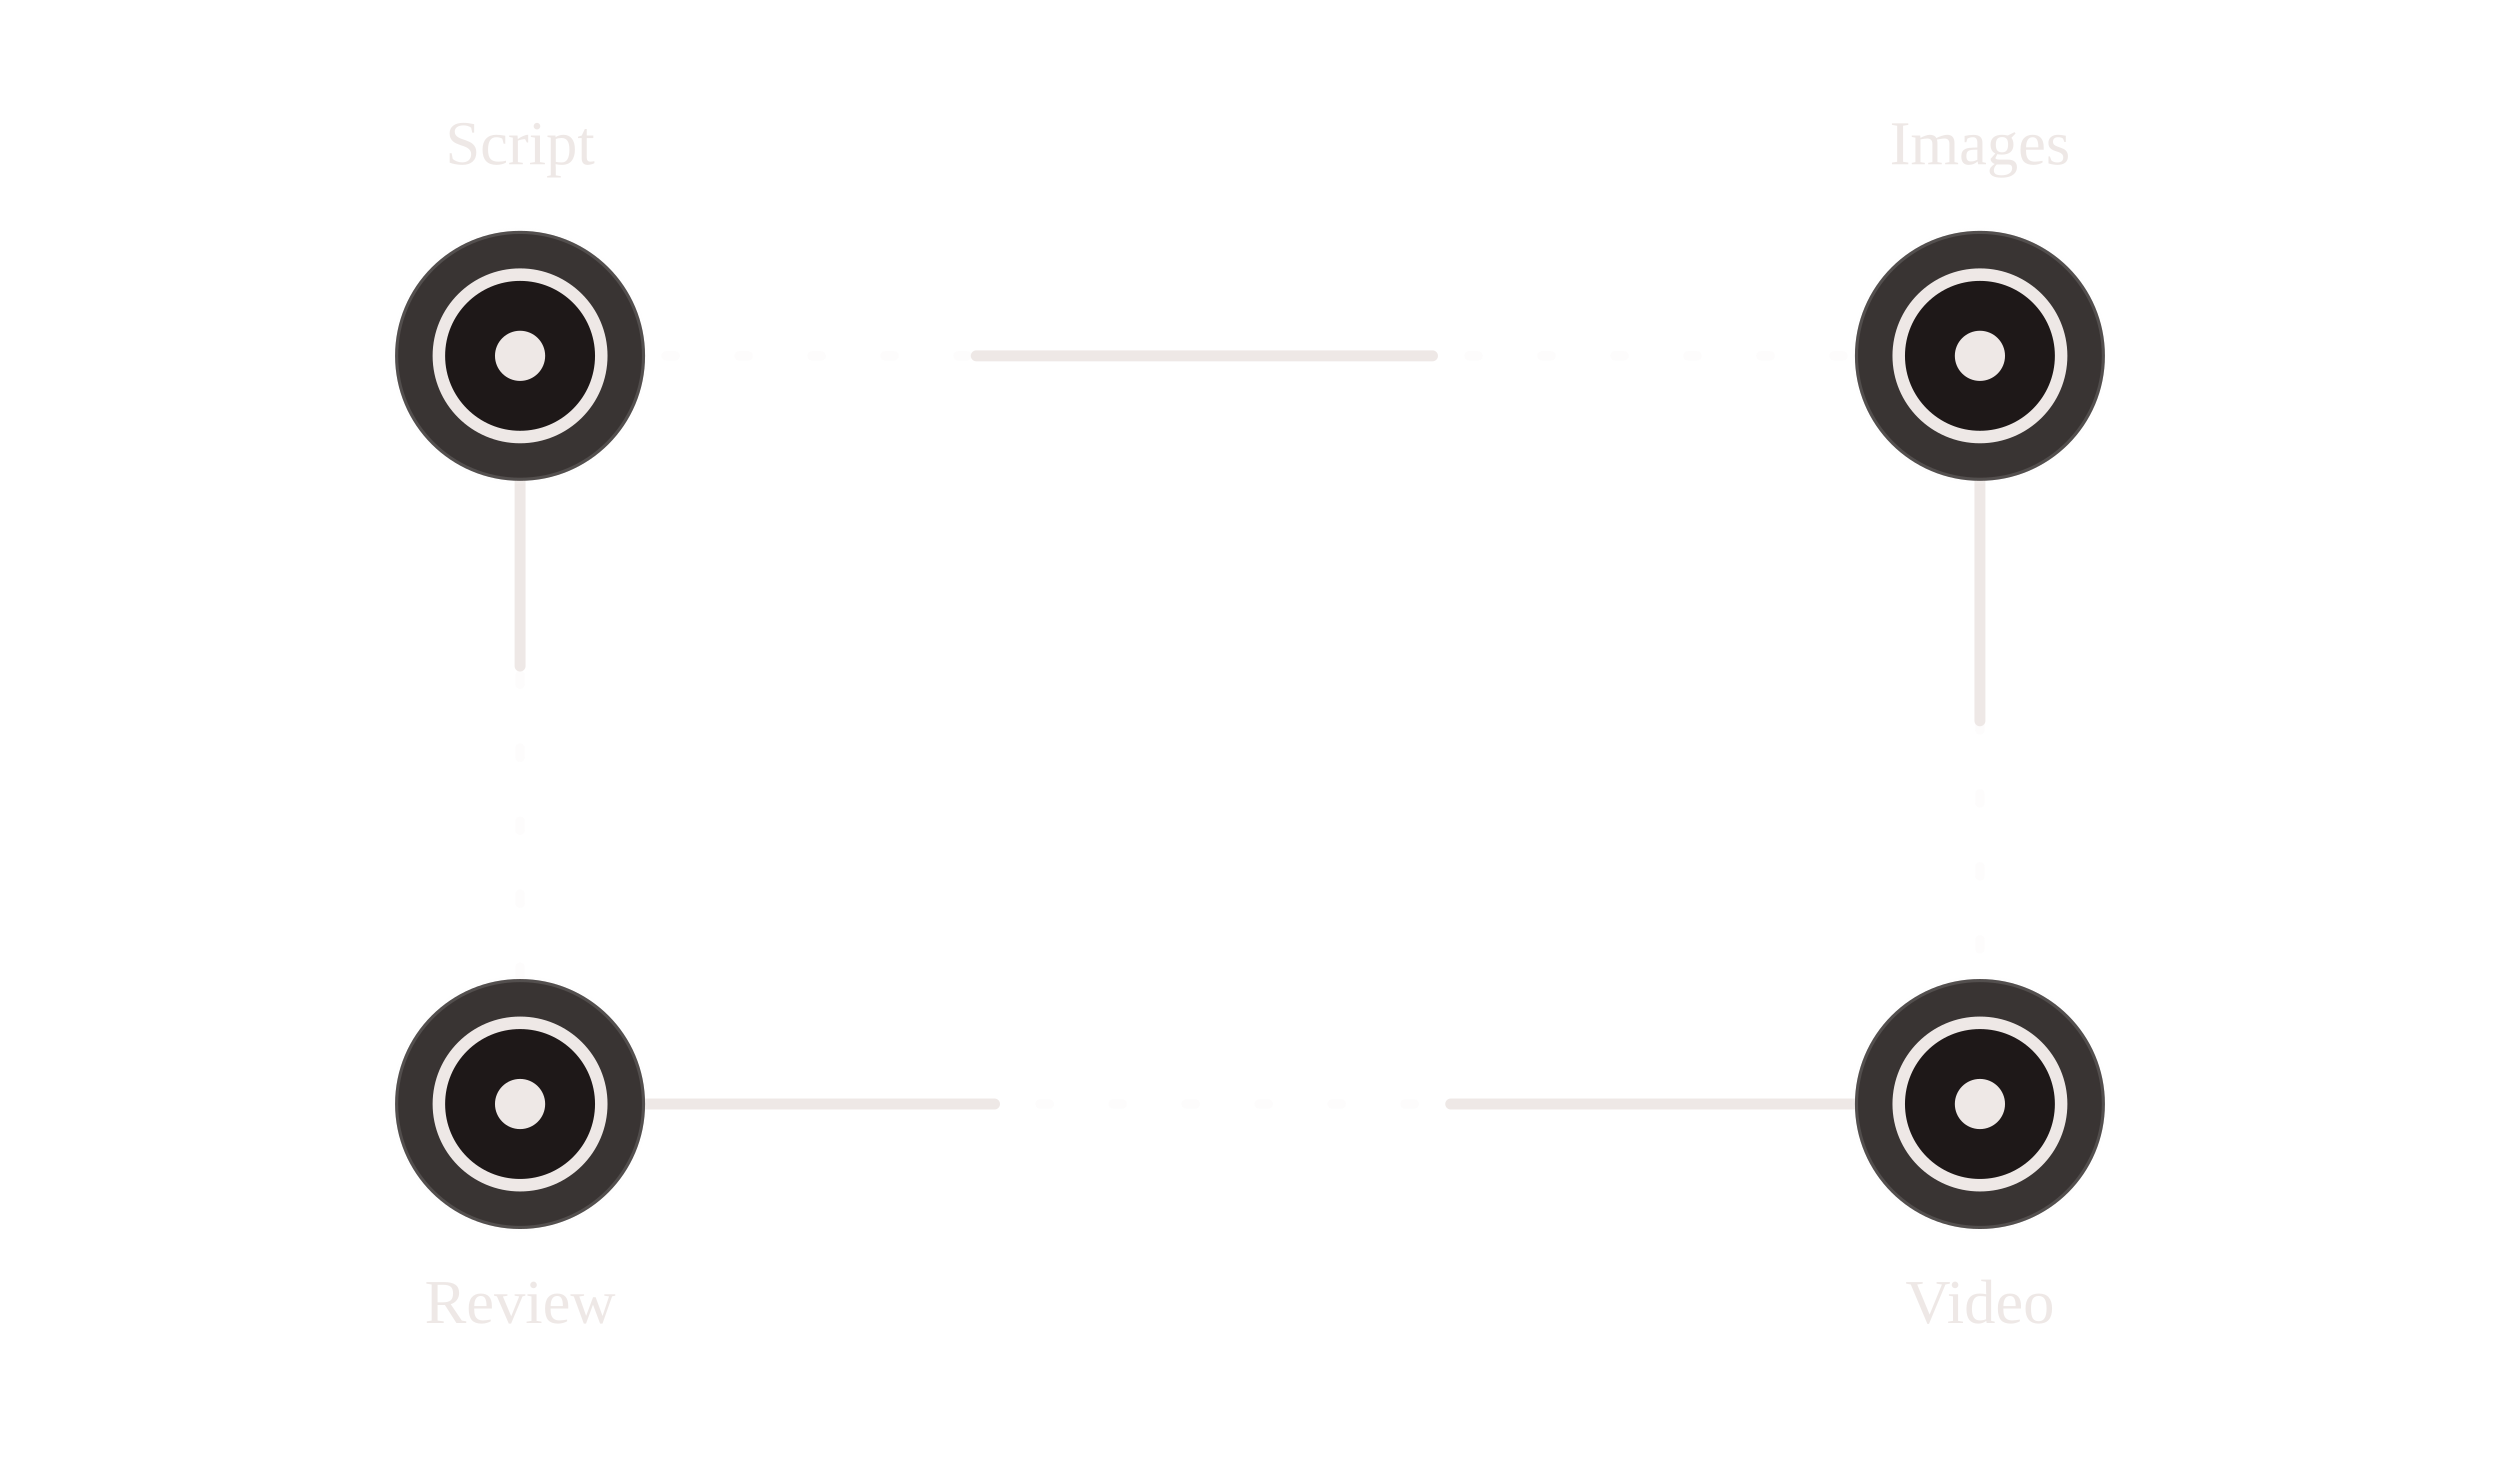
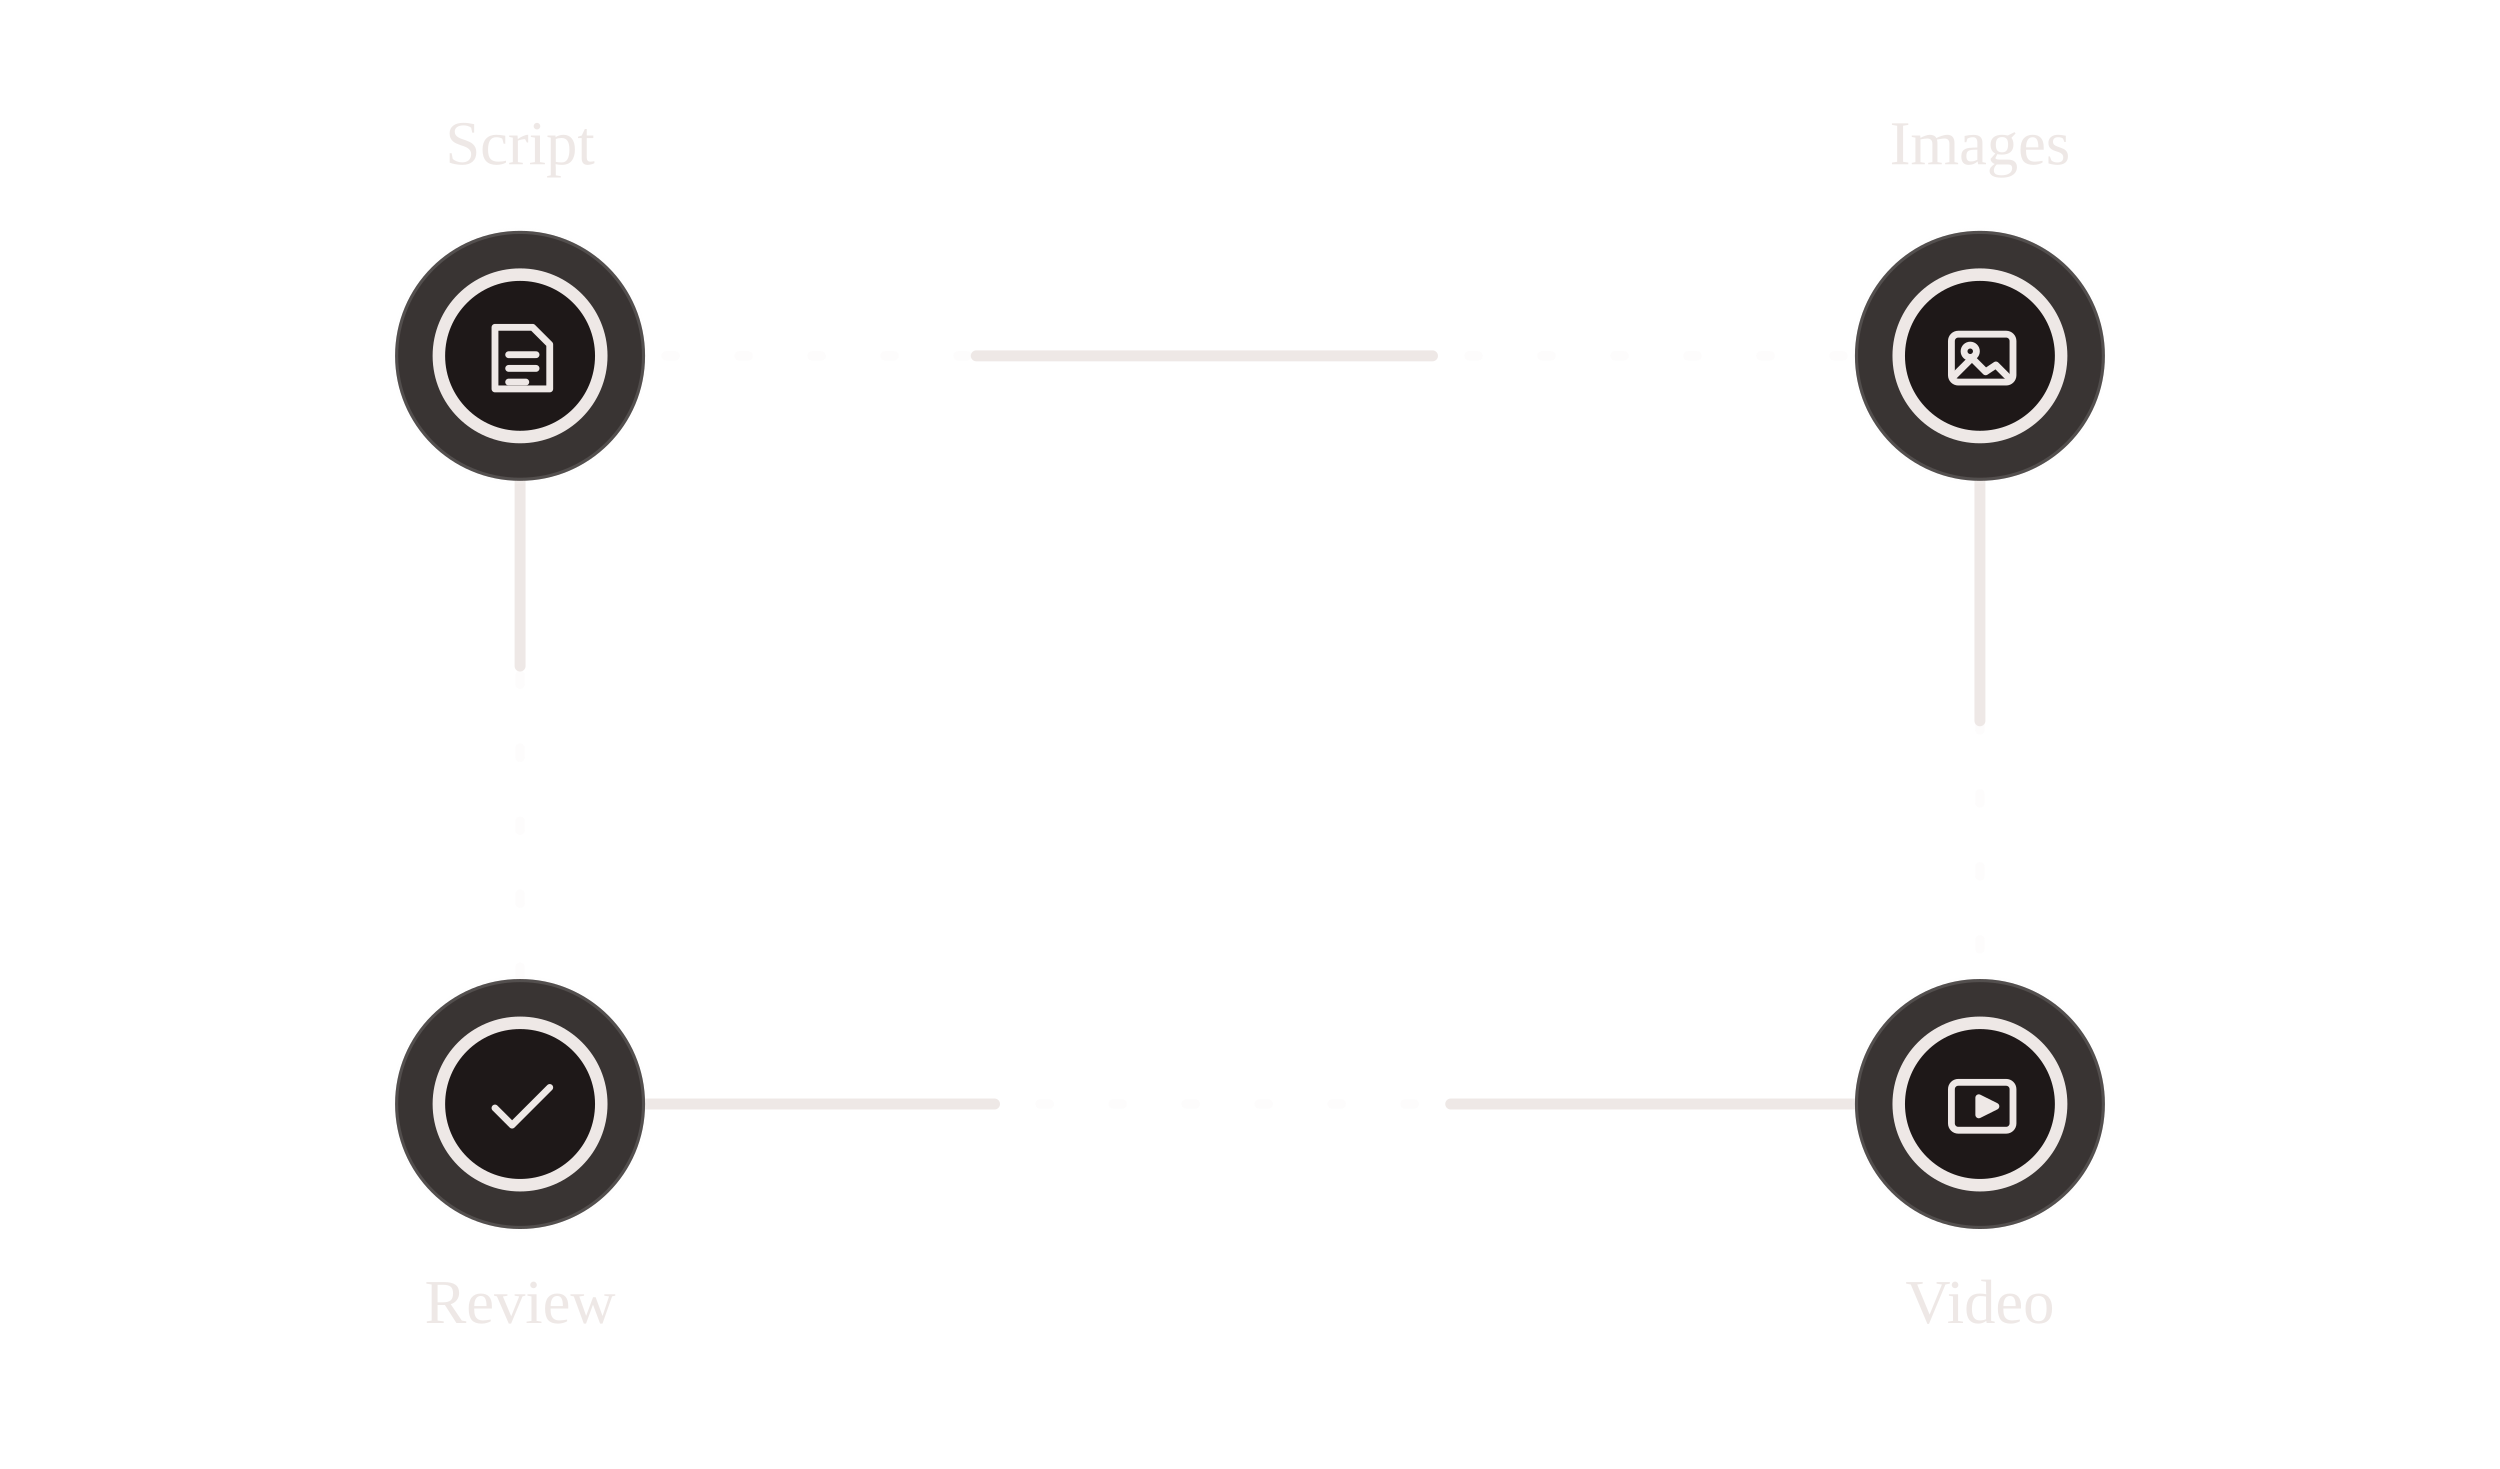
<svg xmlns="http://www.w3.org/2000/svg" viewBox="126 92 548 322">
  <style>
    /* Same technique as the deck's other diagrams: a marker runs the path
       while a second copy of the path fills in behind it. The loop is 968
       units around (320+164+320+164); at section 01's speed (246 units a
       second) that is 3.93s, so travel takes 49.15% of the 8s cycle and
-        the rest is the hold. The marker is a zero-length dash with a round
-        cap — a dot that rides the line exactly as the fill does. */
+        the rest is the hold. The marker is a flat red dash, scaled from the
+        deck's 14-unit dash at 800 wide to this file's 548. */
    @keyframes cosCanvasRun {
      0%       { stroke-dashoffset: 0; opacity: 1; }
      49.15%   { stroke-dashoffset: -968; opacity: 1; }
      49.65%   { opacity: 0; }
      100%     { stroke-dashoffset: -968; opacity: 0; }
    }
    @keyframes cosCanvasFill {
      0%       { stroke-dashoffset: 100; opacity: 0.9; }
      49.15%   { stroke-dashoffset: 0; opacity: 0.9; }
      100%     { stroke-dashoffset: 0; opacity: 0; }
    }
    .cosCanvasRunner { animation: cosCanvasRun 8s linear infinite; }
    .cosCanvasFill   { animation: cosCanvasFill 8s linear infinite; }
    @media (prefers-reduced-motion: reduce) {
      .cosCanvasRunner,
      .cosCanvasFill { animation: none; stroke-dashoffset: 0; opacity: 0.9; }
    }
  </style>
  <path d="M240,170 H560 V334 H240 Z" fill="none" stroke="rgba(248,244,242,0.24)" stroke-width="2.06" stroke-dasharray="2 14" stroke-linecap="round" />
  <path class="cosCanvasFill" d="M240,170 H560 V334 H240 Z" pathLength="100" fill="none" stroke="#eee8e6" stroke-width="2.4" stroke-linecap="round" stroke-dasharray="100 100" stroke-dashoffset="100" />
-   <path class="cosCanvasRunner" d="M240,170 H560 V334 H240 Z" fill="none" stroke="#ea0000" stroke-width="11" stroke-linecap="round" stroke-dasharray="0.01 967.99" />
+   <path class="cosCanvasRunner" d="M240,170 H560 V334 H240 Z" fill="none" stroke="#ea0000" stroke-width="3.4" stroke-linecap="round" stroke-dasharray="9.6 958.4" />
  <g fill="#1e1818" stroke="rgba(248,244,242,0.14)" stroke-width="1.37">
    <circle cx="240" cy="170" r="27.4" />
    <circle cx="560" cy="170" r="27.4" />
    <circle cx="560" cy="334" r="27.4" />
    <circle cx="240" cy="334" r="27.4" />
  </g>
  <g fill="#eee8e622">
    <circle cx="240" cy="170" r="27.4" />
    <circle cx="560" cy="170" r="27.4" />
    <circle cx="560" cy="334" r="27.4" />
    <circle cx="240" cy="334" r="27.4" />
  </g>
  <g fill="#1e1818" stroke="#eee8e6" stroke-width="2.74">
    <circle cx="240" cy="170" r="17.8" />
    <circle cx="560" cy="170" r="17.8" />
    <circle cx="560" cy="334" r="17.8" />
    <circle cx="240" cy="334" r="17.8" />
  </g>
-   <g fill="#eee8e6">
-     <circle cx="240" cy="170" r="5.5" />
-     <circle cx="560" cy="170" r="5.5" />
-     <circle cx="560" cy="334" r="5.5" />
-     <circle cx="240" cy="334" r="5.5" />
+   <g fill="none" stroke="#eee8e6" stroke-width="2" stroke-linecap="round" stroke-linejoin="round">
+     <g transform="translate(231.5 161.5) scale(0.75)">
+       <path d="M4 3h11l5 5v13H4z" />
+       <path d="M8 11h8M8 15h8M8 19h5" />
+     </g>
+     <g transform="translate(551.5 161.5) scale(0.75)">
+       <rect x="3" y="5" width="18" height="14" rx="2" />
+       <circle cx="8.5" cy="10" r="1.8" />
+       <path d="M4 17l5-5 4 4 3-2 4 4" />
+     </g>
+     <g transform="translate(551.5 325.5) scale(0.75)">
+       <rect x="3" y="5" width="18" height="14" rx="2" />
+       <path d="M11 9.5l5 2.5-5 2.5z" fill="#eee8e6" />
+     </g>
+     <g transform="translate(231.5 325.5) scale(0.75)">
+       <path d="M4 12.5l5 5L20 6.5" />
+     </g>
  </g>
  <g text-anchor="middle" style="font-size:13.7px" fill="#eee8e6">
    <text x="240" y="128">Script</text>
    <text x="560" y="128">Images</text>
    <text x="560" y="382">Video</text>
    <text x="240" y="382">Review</text>
  </g>
</svg>
